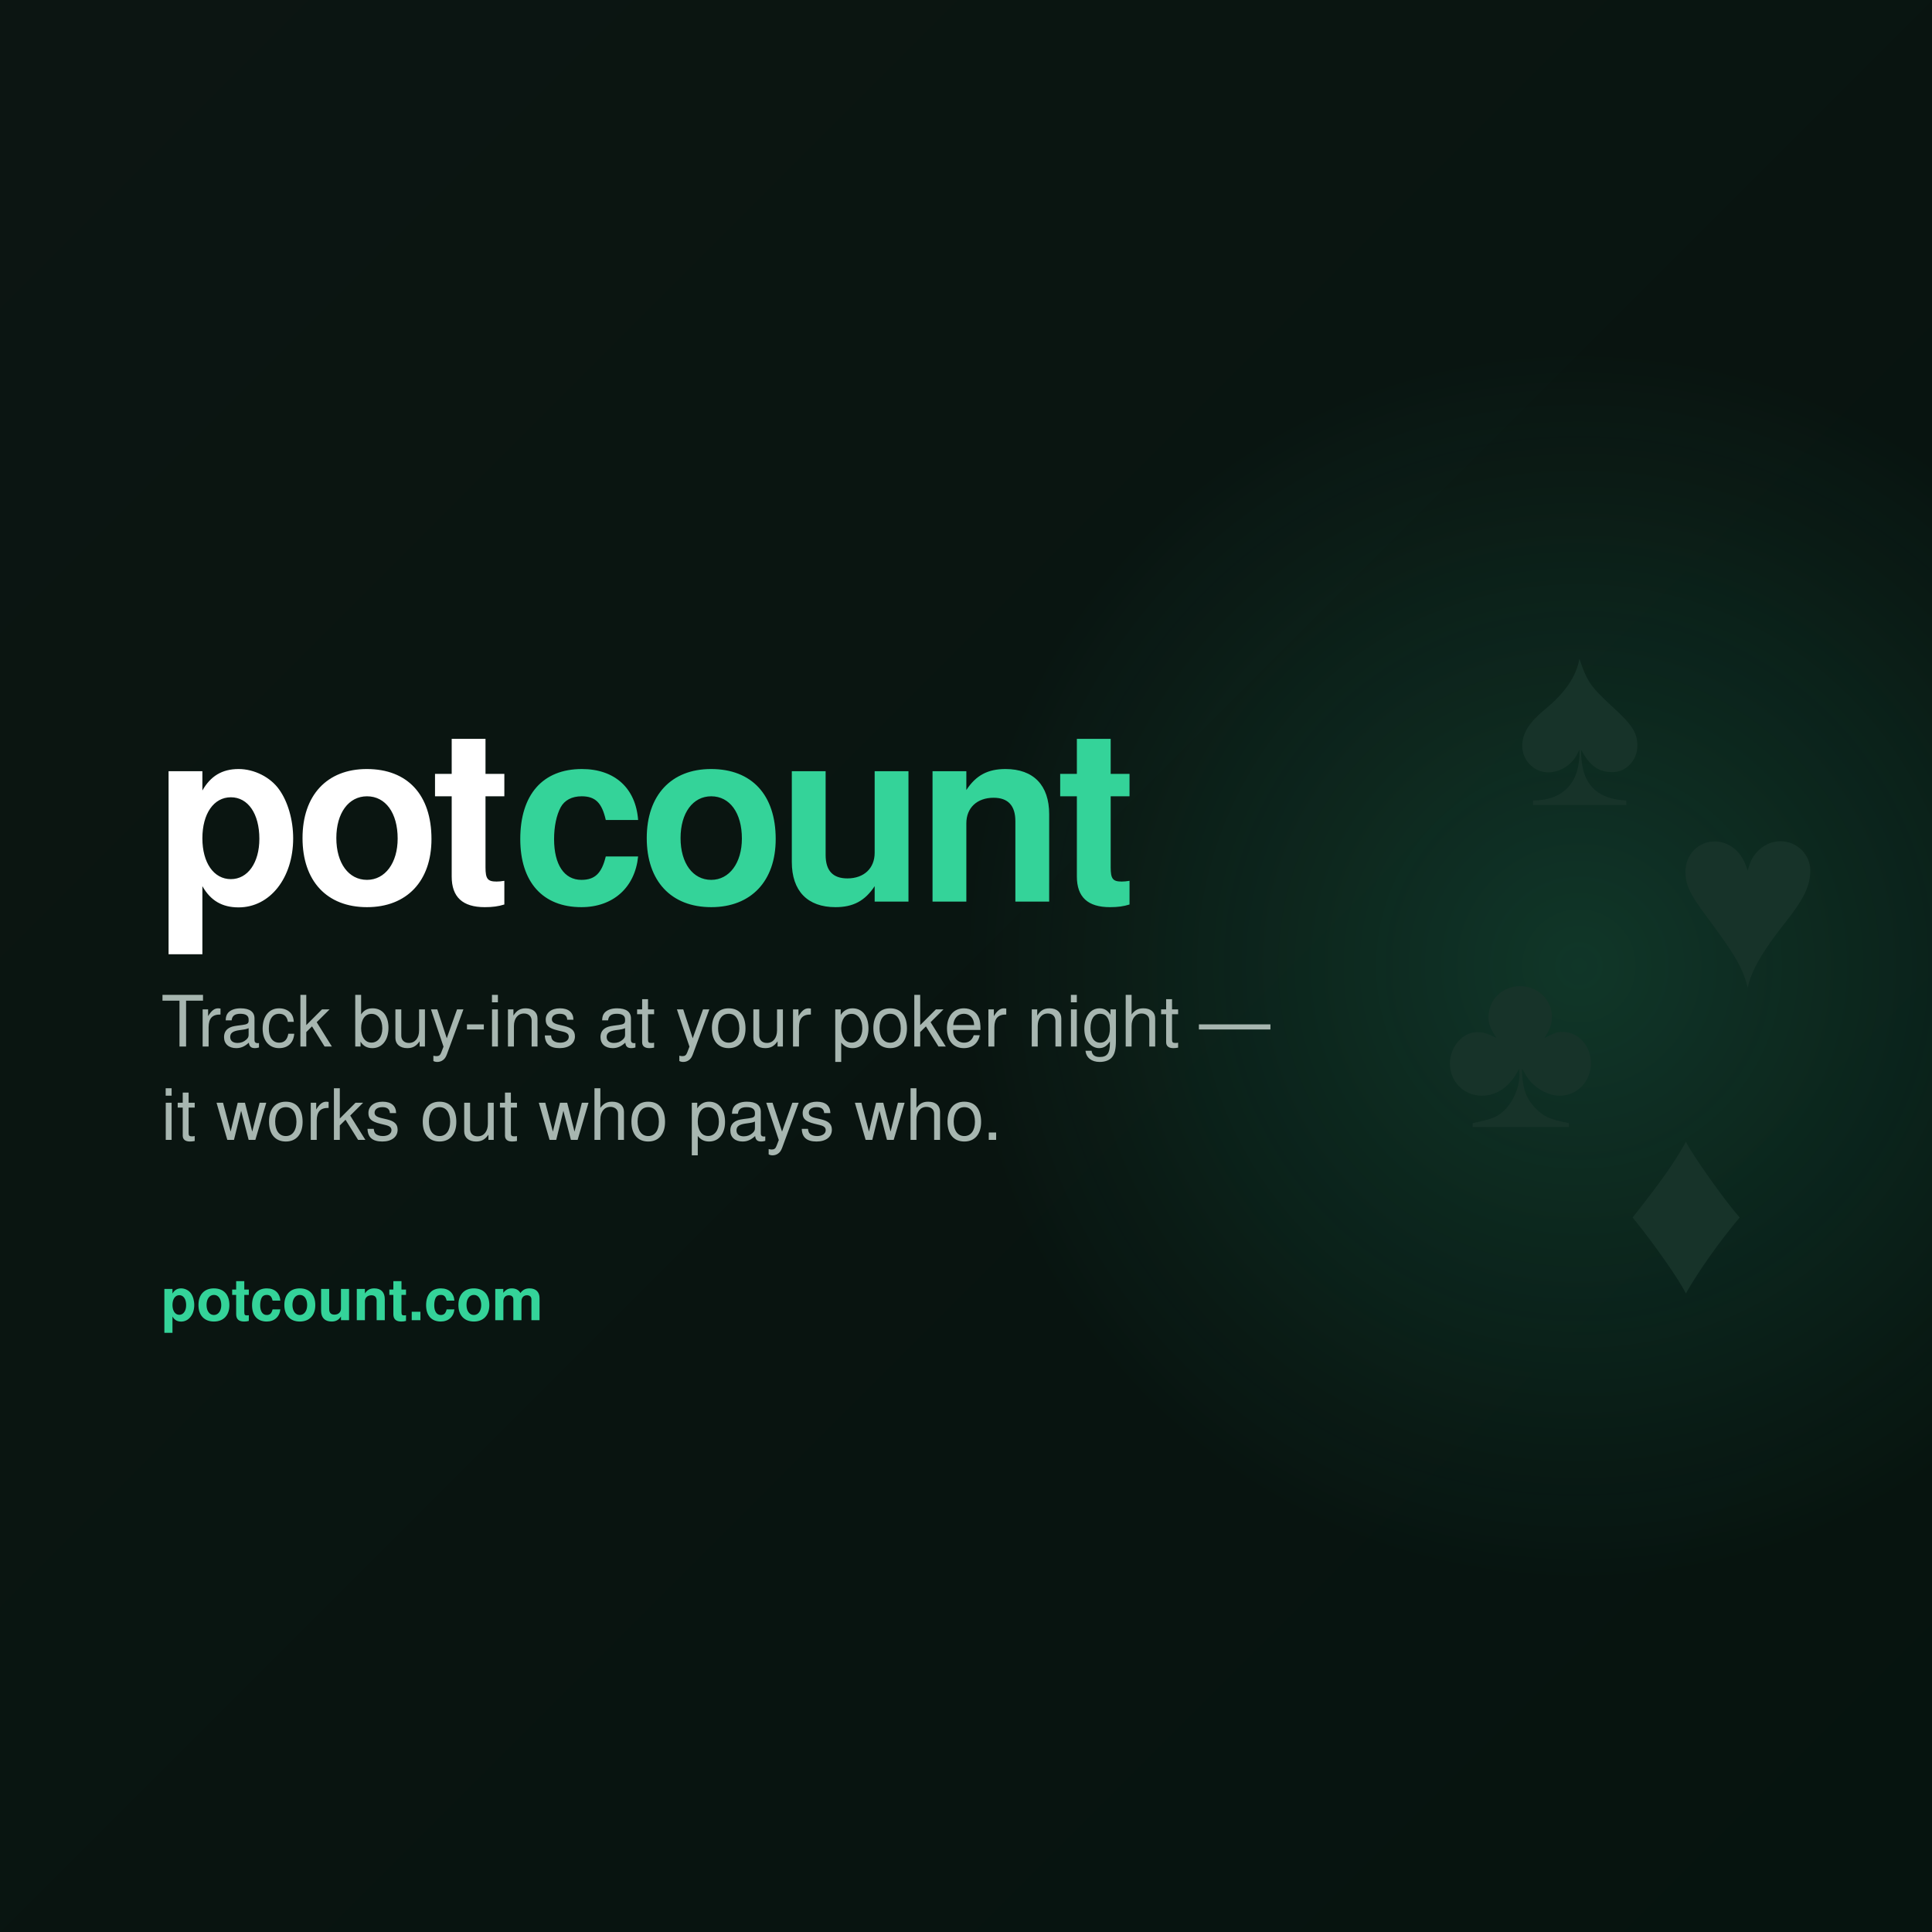
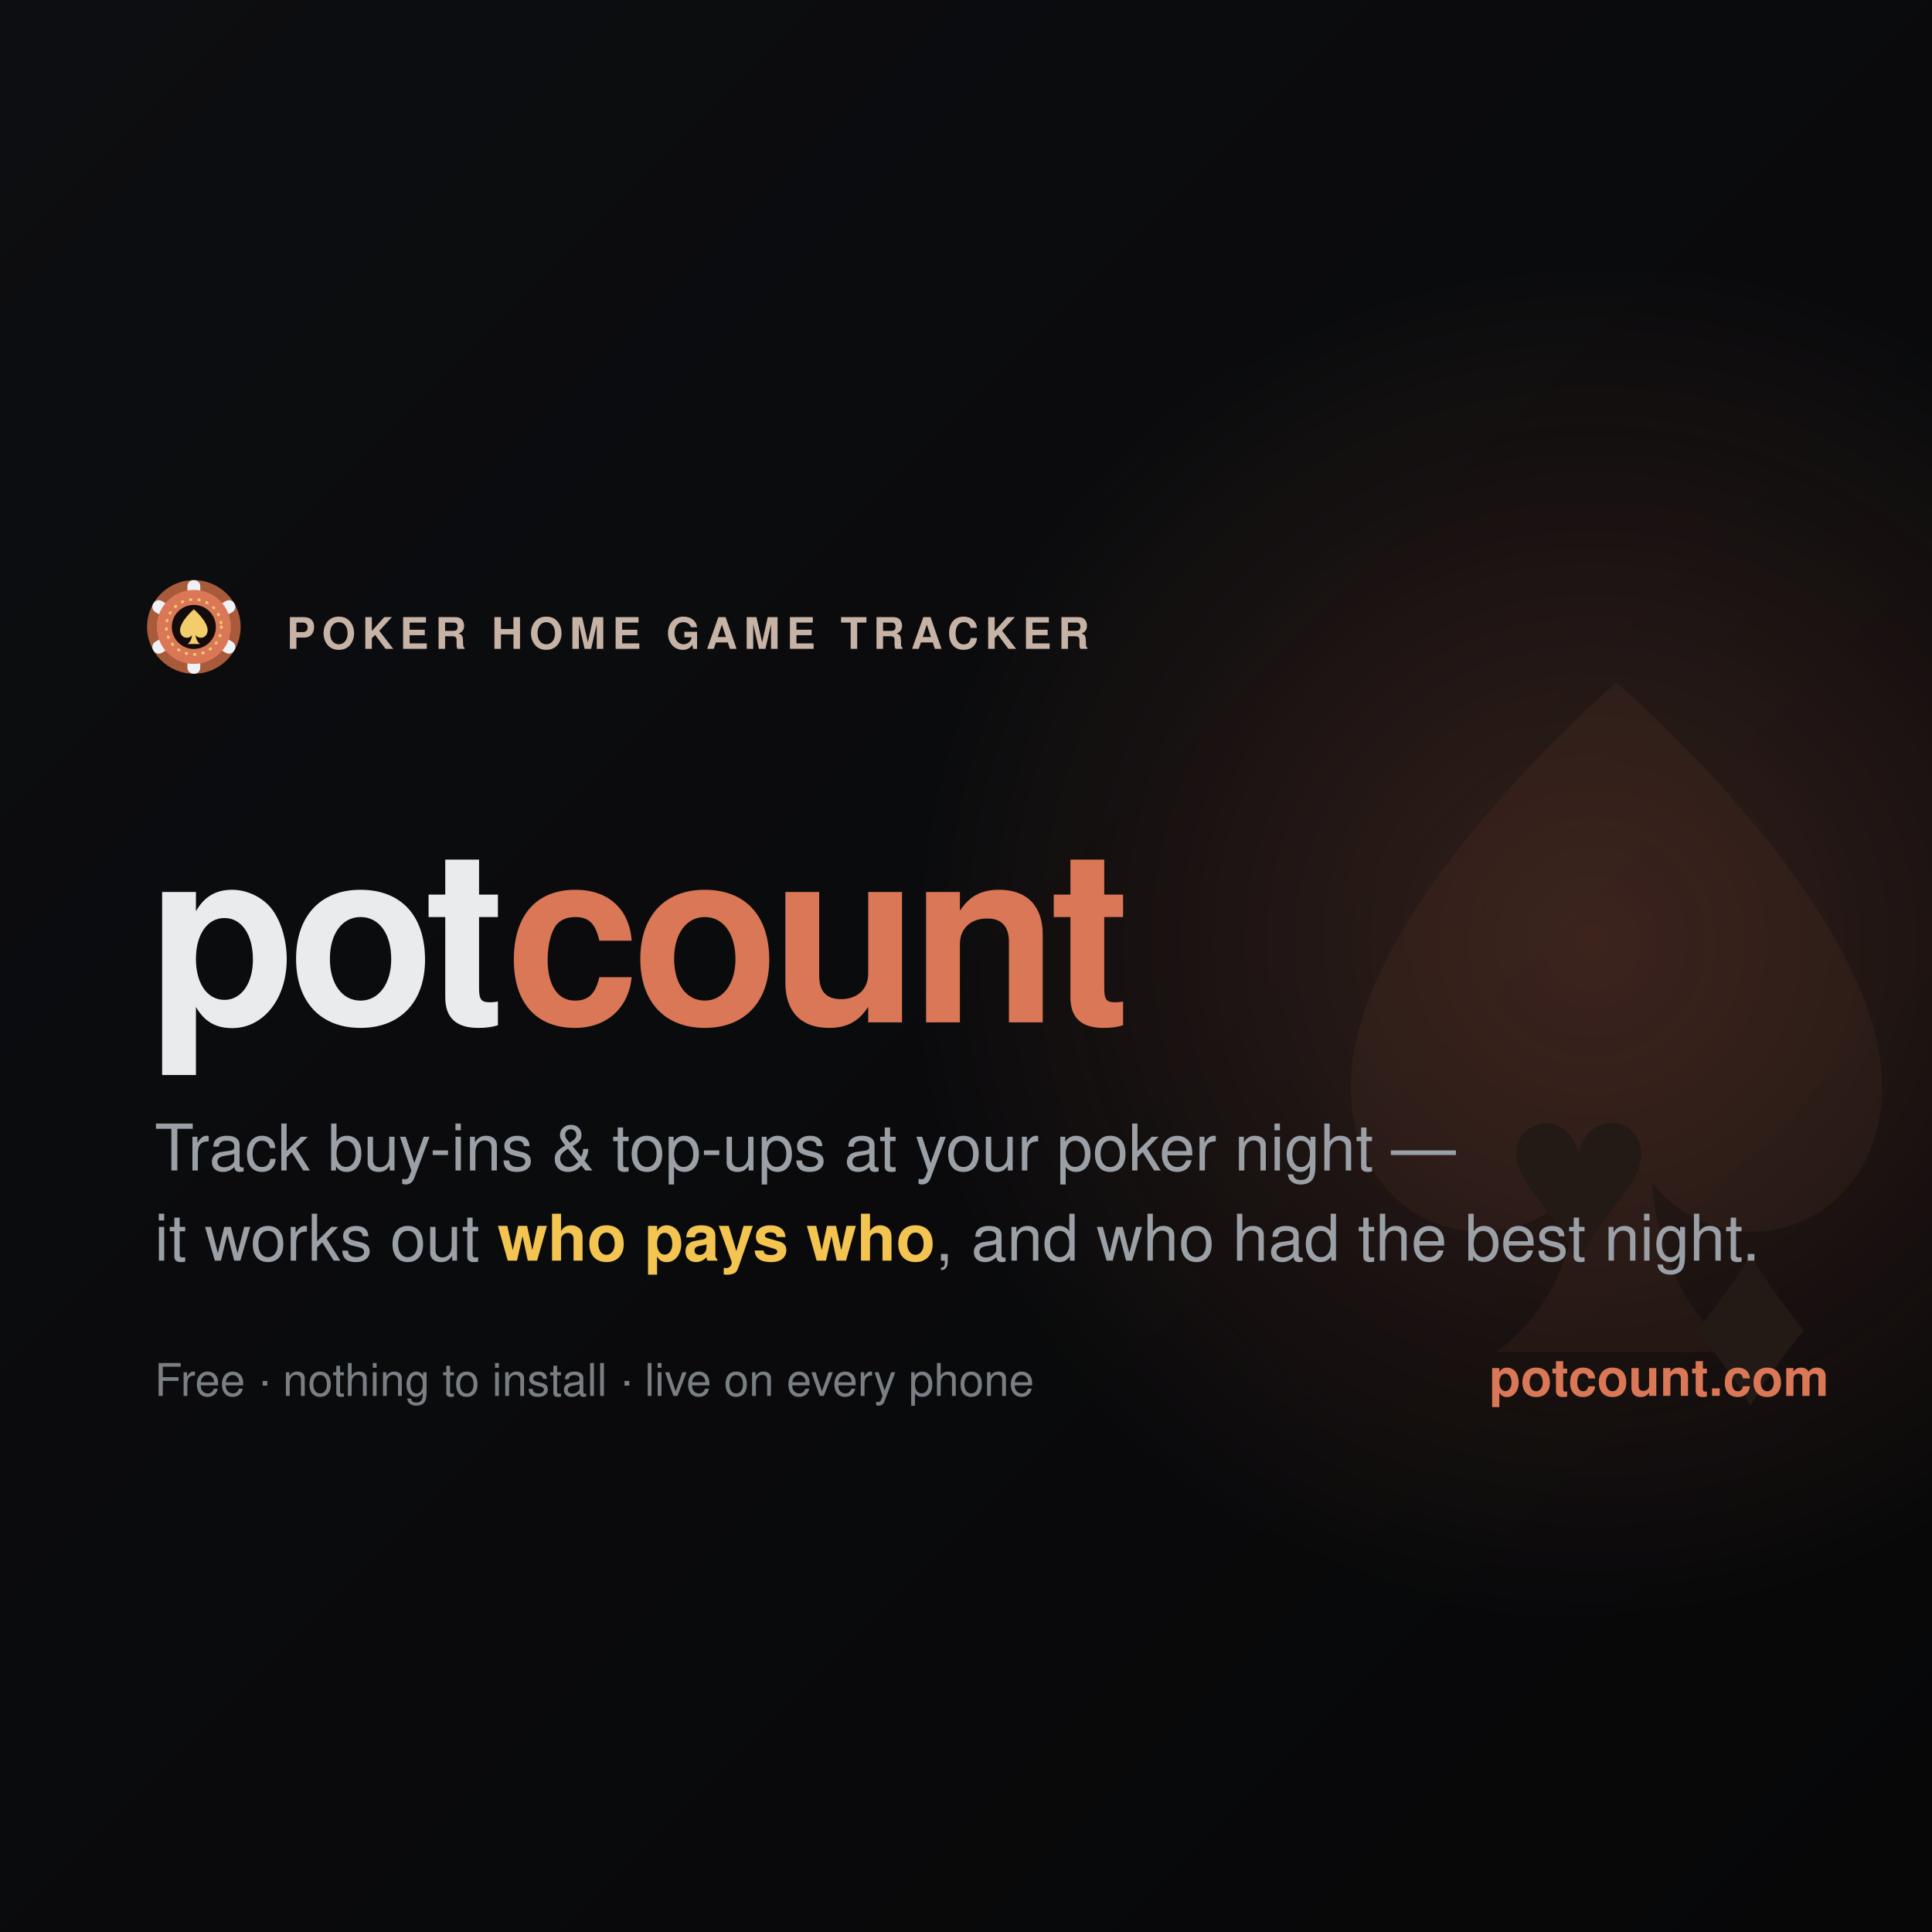
- <svg xmlns="http://www.w3.org/2000/svg" width="1200" height="1200" viewBox="0 0 1200 1200">
+ <svg xmlns="http://www.w3.org/2000/svg" width="1200" height="1200" viewBox="0 0 1200 1200" font-family="'Helvetica Neue', Helvetica, Arial, sans-serif">
  <defs>
    <linearGradient id="bg" x1="0" y1="0" x2="1" y2="1">
-       <stop offset="0" stop-color="#0c1512" />
-       <stop offset="1" stop-color="#06140f" />
+       <stop offset="0" stop-color="#0d0e11" />
+       <stop offset="1" stop-color="#070708" />
    </linearGradient>
    <radialGradient id="glow" cx="0.5" cy="0.5" r="0.5">
-       <stop offset="0" stop-color="#34d399" stop-opacity="0.18" />
-       <stop offset="1" stop-color="#34d399" stop-opacity="0" />
+       <stop offset="0" stop-color="#da7756" stop-opacity="0.20" />
+       <stop offset="1" stop-color="#da7756" stop-opacity="0" />
    </radialGradient>
  </defs>
  <rect width="1200" height="1200" fill="url(#bg)" />
-   <circle cx="980" cy="600" r="380" fill="url(#glow)" />
-   <g font-family="Helvetica, Arial, sans-serif" font-size="120" font-weight="700" fill="#173329">
-     <text x="945" y="500">♠</text>
-     <text x="1050" y="610">♥</text>
-     <text x="905" y="700">♣</text>
-     <text x="1015" y="800">♦</text>
+   <g transform="translate(0 285)">
+     <circle cx="990" cy="300" r="430" fill="url(#glow)" />
+     <path transform="translate(740 95) scale(22)" fill="#da7756" fill-opacity="0.06" d="M12 2C12 2 4.5 8.4 4.5 13.4C4.5 15.9 6.2 17.5 8.2 17.5C9.4 17.5 10.4 16.9 11 16.1C10.8 18.3 10 19.9 8.6 20.9L15.4 20.9C14 19.9 13.2 18.3 13 16.1C13.6 16.9 14.6 17.5 15.8 17.5C17.8 17.5 19.5 15.9 19.5 13.4C19.5 8.4 12 2 12 2Z" />
+     <g font-size="120" font-weight="700" fill="#231915">
+       <text x="945" y="500">♥</text>
+       <text x="1055" y="585">♦</text>
+     </g>
+     <g transform="translate(90 74) scale(1.9)">
+       <circle cx="16" cy="16" r="15.3" fill="#a85a3a" />
+       <g fill="#eef2f6">
+         <rect x="13.9" y="0.7" width="4.2" height="5.2" rx="2" />
+         <g transform="rotate(60 16 16)">
+           <rect x="13.9" y="0.7" width="4.2" height="5.2" rx="2" />
+         </g>
+         <g transform="rotate(120 16 16)">
+           <rect x="13.9" y="0.7" width="4.2" height="5.2" rx="2" />
+         </g>
+         <g transform="rotate(180 16 16)">
+           <rect x="13.9" y="0.7" width="4.2" height="5.2" rx="2" />
+         </g>
+         <g transform="rotate(240 16 16)">
+           <rect x="13.9" y="0.7" width="4.2" height="5.2" rx="2" />
+         </g>
+         <g transform="rotate(300 16 16)">
+           <rect x="13.9" y="0.7" width="4.2" height="5.2" rx="2" />
+         </g>
+       </g>
+       <circle cx="16" cy="16" r="12.1" fill="#da7756" />
+       <circle cx="16" cy="16" r="9" fill="none" stroke="#f3cd6b" stroke-width="0.9" stroke-dasharray="0.2 2.55" stroke-linecap="round" />
+       <circle cx="16" cy="16" r="7.2" fill="#140c0a" />
+       <path transform="translate(16 16) scale(0.6) translate(-12 -11.6)" fill="#f3cd6b" d="M12 2C12 2 4.5 8.4 4.5 13.4C4.5 15.9 6.2 17.5 8.2 17.5C9.4 17.5 10.4 16.9 11 16.1C10.8 18.3 10 19.9 8.6 20.9L15.4 20.9C14 19.9 13.2 18.3 13 16.1C13.6 16.9 14.6 17.5 15.8 17.5C17.8 17.5 19.5 15.9 19.5 13.4C19.5 8.4 12 2 12 2Z" />
+     </g>
+     <text x="178" y="118" font-size="27" font-weight="700" letter-spacing="4" fill="#c7b3a6">POKER HOME GAME TRACKER</text>
+     <text x="92" y="350" font-size="150" font-weight="800" letter-spacing="-5" fill="#e9ebed">pot<tspan fill="#da7756">count</tspan>
+     </text>
+     <text x="96" y="442" font-size="40" fill="#9aa0a6">Track buy-ins &amp; top-ups at your poker night —</text>
+     <text x="96" y="498" font-size="40" fill="#9aa0a6">it works out <tspan fill="#f4c451" font-weight="700">who pays who</tspan>, and who had the best night.</text>
+     <text x="96" y="582" font-size="28" fill="#7a7f84">Free · nothing to install · live on every phone</text>
+     <text x="1136" y="582" font-size="32" font-weight="700" text-anchor="end" fill="#da7756">potcount.com</text>
  </g>
-   <text x="96" y="560" font-family="Helvetica, Arial, sans-serif" font-size="150" font-weight="800" letter-spacing="-5" fill="#ffffff">pot<tspan fill="#34d399">count</tspan>
-   </text>
-   <text x="100" y="650" font-family="Helvetica, Arial, sans-serif" font-size="44" fill="#a7b6b0">Track buy-ins at your poker night —</text>
-   <text x="100" y="708" font-family="Helvetica, Arial, sans-serif" font-size="44" fill="#a7b6b0">it works out who pays who.</text>
-   <text x="100" y="820" font-family="Helvetica, Arial, sans-serif" font-size="36" font-weight="700" fill="#34d399">potcount.com</text>
</svg>
